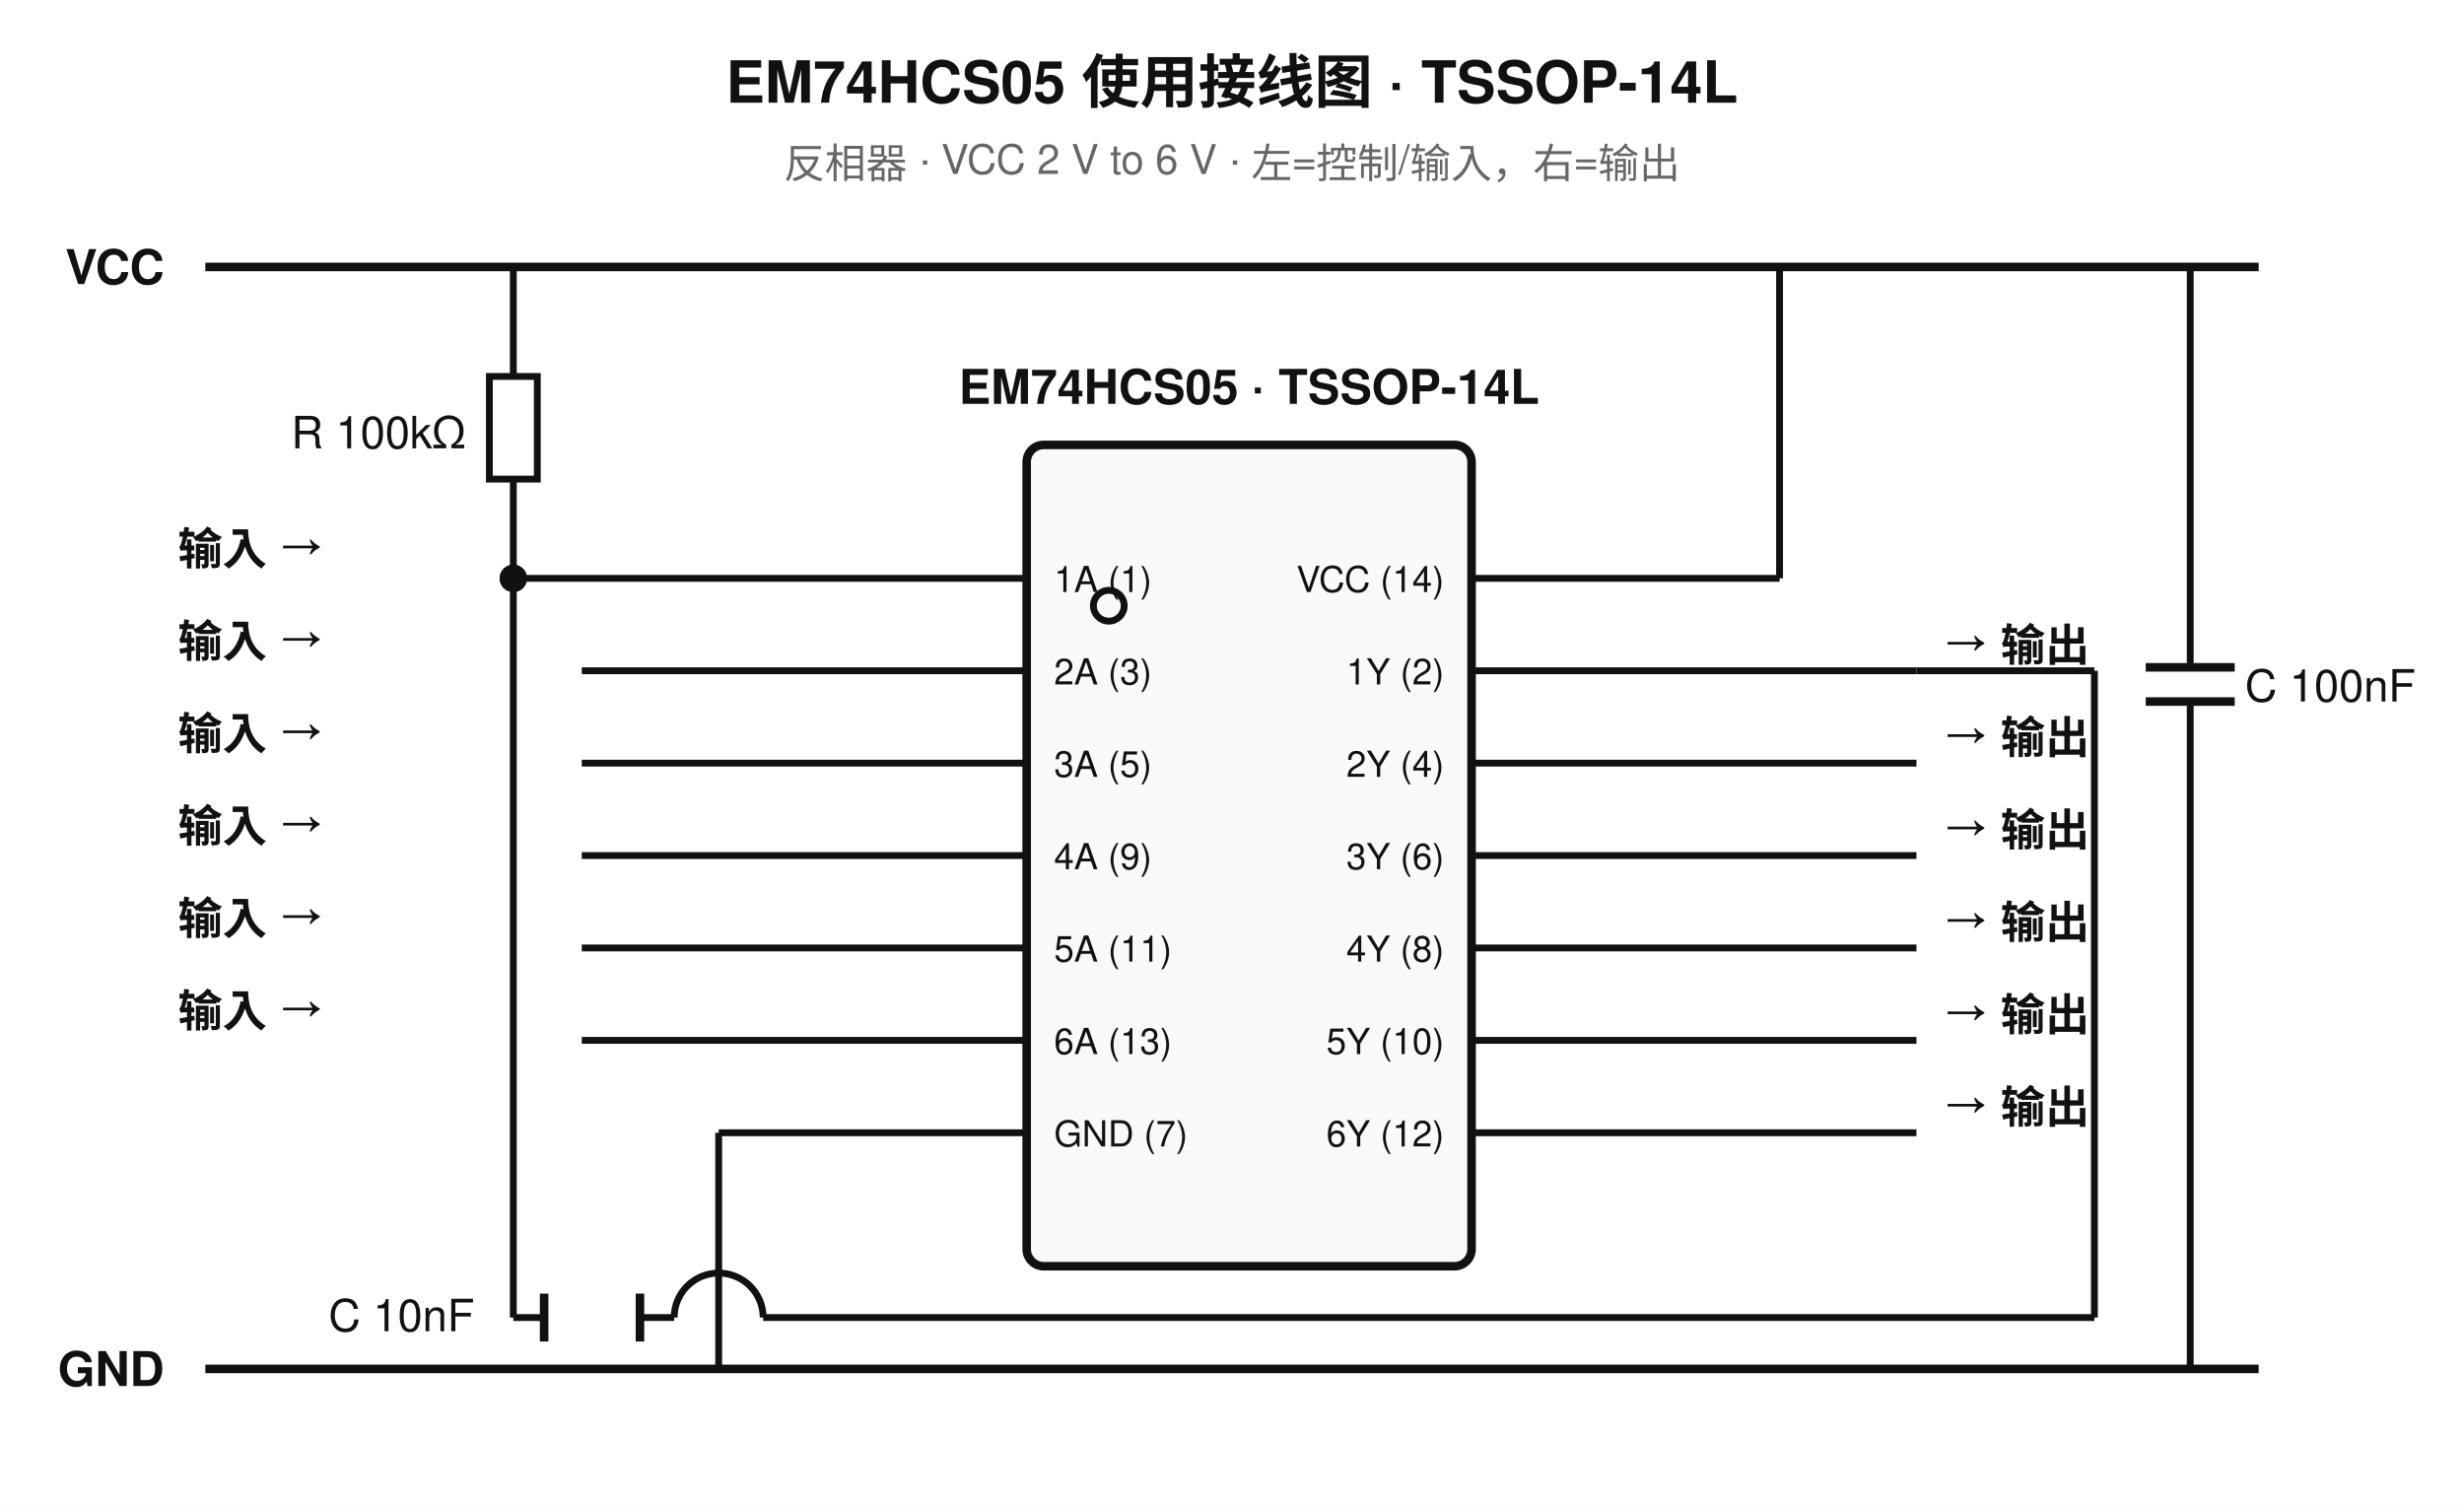
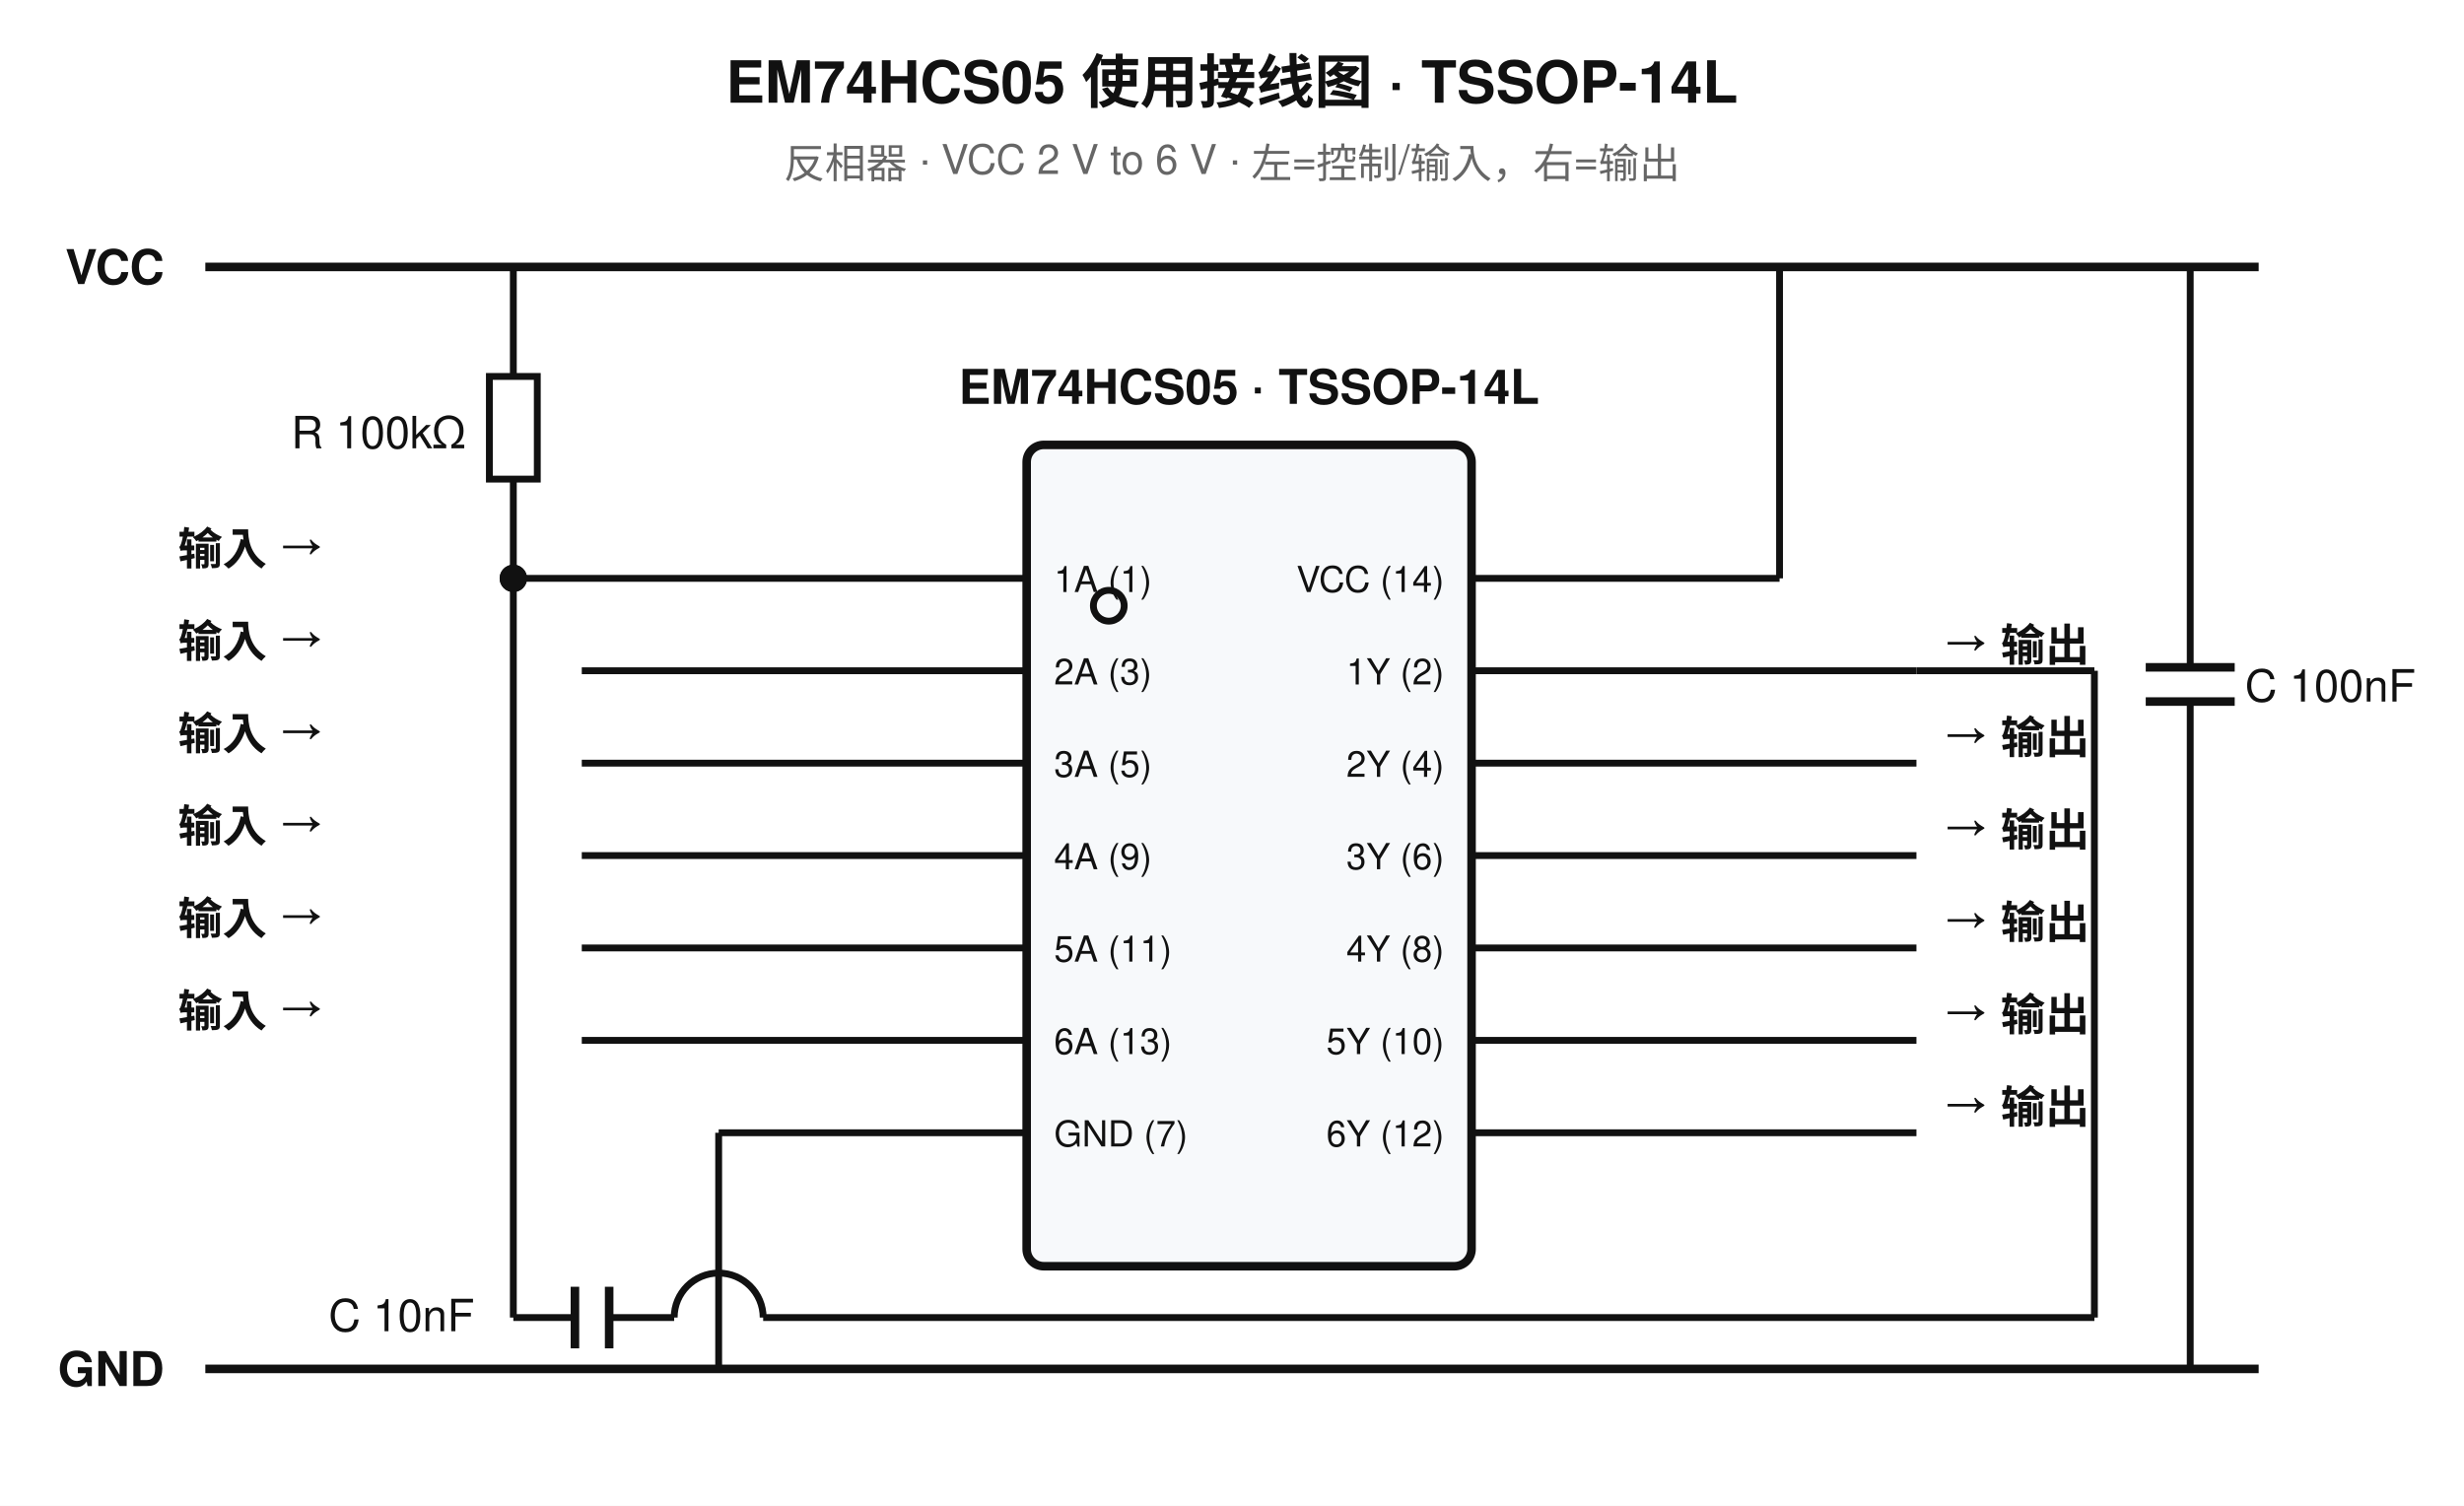
<svg xmlns="http://www.w3.org/2000/svg" viewBox="0 0 720 440" font-family="Helvetica,Arial,sans-serif">
  <rect width="720" height="440" fill="#fff" />
  <text x="360" y="30" text-anchor="middle" font-size="17" font-weight="bold" fill="#111">EM74HCS05 使用接线图 · TSSOP-14L</text>
  <text x="360" y="52" text-anchor="middle" font-size="12" fill="#666">反相器 · VCC 2 V to 6 V · 左=控制/输入，右=输出</text>
  <line x1="60" y1="78" x2="660" y2="78" stroke="#111" stroke-width="2.5" />
  <text x="48" y="83" text-anchor="end" font-size="14" font-weight="bold" fill="#111">VCC</text>
  <line x1="60" y1="400" x2="660" y2="400" stroke="#111" stroke-width="2.5" />
  <text x="48" y="405" text-anchor="end" font-size="14" font-weight="bold" fill="#111">GND</text>
  <text x="365" y="118" text-anchor="middle" font-size="14" font-weight="bold" fill="#111">EM74HCS05 · TSSOP-14L</text>
  <rect x="300" y="130" width="130" height="240" rx="5" fill="#f7f9fb" stroke="#111" stroke-width="2.5" />
  <text x="308" y="173.0" font-size="10.5" fill="#111">1A (1)</text>
  <line x1="300" y1="169.0" x2="150" y2="169.0" stroke="#111" stroke-width="2" />
  <line x1="150" y1="78" x2="150" y2="110.0" stroke="#111" stroke-width="2" />
  <rect x="143" y="110.0" width="14" height="30" fill="#fff" stroke="#111" stroke-width="2" />
  <line x1="150" y1="140.0" x2="150" y2="169.0" stroke="#111" stroke-width="2" />
  <circle cx="150" cy="169.0" r="4" fill="#111" />
  <text x="136" y="131.0" text-anchor="end" font-size="13" fill="#111">R 100kΩ</text>
  <text x="52" y="165.0" font-size="13" font-weight="bold" fill="#111">输入 →</text>
  <text x="308" y="200.0" font-size="10.5" fill="#111">2A (3)</text>
  <line x1="300" y1="196.0" x2="170" y2="196.0" stroke="#111" stroke-width="2" />
  <text x="52" y="192.0" font-size="13" font-weight="bold" fill="#111">输入 →</text>
  <text x="308" y="227.0" font-size="10.5" fill="#111">3A (5)</text>
  <line x1="300" y1="223.0" x2="170" y2="223.0" stroke="#111" stroke-width="2" />
  <text x="52" y="219.0" font-size="13" font-weight="bold" fill="#111">输入 →</text>
  <text x="308" y="254.0" font-size="10.5" fill="#111">4A (9)</text>
  <line x1="300" y1="250.0" x2="170" y2="250.0" stroke="#111" stroke-width="2" />
  <text x="52" y="246.0" font-size="13" font-weight="bold" fill="#111">输入 →</text>
  <text x="308" y="281.0" font-size="10.5" fill="#111">5A (11)</text>
  <line x1="300" y1="277.0" x2="170" y2="277.0" stroke="#111" stroke-width="2" />
  <text x="52" y="273.0" font-size="13" font-weight="bold" fill="#111">输入 →</text>
  <text x="308" y="308.0" font-size="10.5" fill="#111">6A (13)</text>
  <line x1="300" y1="304.0" x2="170" y2="304.0" stroke="#111" stroke-width="2" />
  <text x="52" y="300.0" font-size="13" font-weight="bold" fill="#111">输入 →</text>
  <text x="308" y="335.0" font-size="10.5" fill="#111">GND (7)</text>
  <line x1="300" y1="331.0" x2="210" y2="331.0" stroke="#111" stroke-width="2" />
  <line x1="210" y1="331.0" x2="210" y2="400" stroke="#111" stroke-width="2" />
  <text x="422" y="173.0" text-anchor="end" font-size="10.5" fill="#111">VCC (14)</text>
  <line x1="430" y1="169.0" x2="520" y2="169.0" stroke="#111" stroke-width="2" />
  <line x1="520" y1="169.0" x2="520" y2="78" stroke="#111" stroke-width="2" />
  <text x="422" y="200.0" text-anchor="end" font-size="10.5" fill="#111">1Y (2)</text>
  <line x1="430" y1="196.0" x2="560" y2="196.0" stroke="#111" stroke-width="2" />
  <text x="568" y="192.0" font-size="13" font-weight="bold" fill="#111">→ 输出</text>
  <text x="422" y="227.0" text-anchor="end" font-size="10.5" fill="#111">2Y (4)</text>
  <line x1="430" y1="223.0" x2="560" y2="223.0" stroke="#111" stroke-width="2" />
  <text x="568" y="219.0" font-size="13" font-weight="bold" fill="#111">→ 输出</text>
  <text x="422" y="254.0" text-anchor="end" font-size="10.5" fill="#111">3Y (6)</text>
  <line x1="430" y1="250.0" x2="560" y2="250.0" stroke="#111" stroke-width="2" />
  <text x="568" y="246.0" font-size="13" font-weight="bold" fill="#111">→ 输出</text>
  <text x="422" y="281.0" text-anchor="end" font-size="10.5" fill="#111">4Y (8)</text>
  <line x1="430" y1="277.0" x2="560" y2="277.0" stroke="#111" stroke-width="2" />
  <text x="568" y="273.0" font-size="13" font-weight="bold" fill="#111">→ 输出</text>
  <text x="422" y="308.0" text-anchor="end" font-size="10.5" fill="#111">5Y (10)</text>
  <line x1="430" y1="304.0" x2="560" y2="304.0" stroke="#111" stroke-width="2" />
  <text x="568" y="300.0" font-size="13" font-weight="bold" fill="#111">→ 输出</text>
  <text x="422" y="335.0" text-anchor="end" font-size="10.5" fill="#111">6Y (12)</text>
  <line x1="430" y1="331.0" x2="560" y2="331.0" stroke="#111" stroke-width="2" />
  <text x="568" y="327.0" font-size="13" font-weight="bold" fill="#111">→ 输出</text>
  <circle cx="324" cy="177.0" r="4.5" fill="none" stroke="#111" stroke-width="2" />
  <line x1="560" y1="196.0" x2="612" y2="196.0" stroke="#111" stroke-width="2" />
  <line x1="612" y1="196.0" x2="612" y2="385" stroke="#111" stroke-width="2" />
-   <line x1="159" y1="385" x2="150" y2="385" stroke="#111" stroke-width="2" />
-   <line x1="159" y1="378" x2="159" y2="392" stroke="#111" stroke-width="2.5" />
-   <line x1="187" y1="378" x2="187" y2="392" stroke="#111" stroke-width="2.5" />
-   <line x1="187" y1="385" x2="197" y2="385" stroke="#111" stroke-width="2" />
+   <line x1="168" y1="385" x2="150" y2="385" stroke="#111" stroke-width="2" />
+   <line x1="168" y1="376" x2="168" y2="394" stroke="#111" stroke-width="2.5" />
+   <line x1="178" y1="376" x2="178" y2="394" stroke="#111" stroke-width="2.5" />
+   <line x1="178" y1="385" x2="197" y2="385" stroke="#111" stroke-width="2" />
  <path d="M197,385 A13,13 0 0,1 223,385" fill="none" stroke="#111" stroke-width="2" />
  <line x1="223" y1="385" x2="612" y2="385" stroke="#111" stroke-width="2" />
  <text x="96" y="389" font-size="13" fill="#111">C 10nF</text>
  <line x1="150" y1="385" x2="150" y2="169.0" stroke="#111" stroke-width="2" />
  <circle cx="150" cy="169.0" r="4" fill="#111" />
  <text x="656" y="205" font-size="13" fill="#111">C 100nF</text>
  <line x1="640" y1="78" x2="640" y2="195" stroke="#111" stroke-width="2" />
  <line x1="627" y1="195" x2="653" y2="195" stroke="#111" stroke-width="2.5" />
  <line x1="627" y1="205" x2="653" y2="205" stroke="#111" stroke-width="2.5" />
  <line x1="640" y1="205" x2="640" y2="400" stroke="#111" stroke-width="2" />
</svg>
